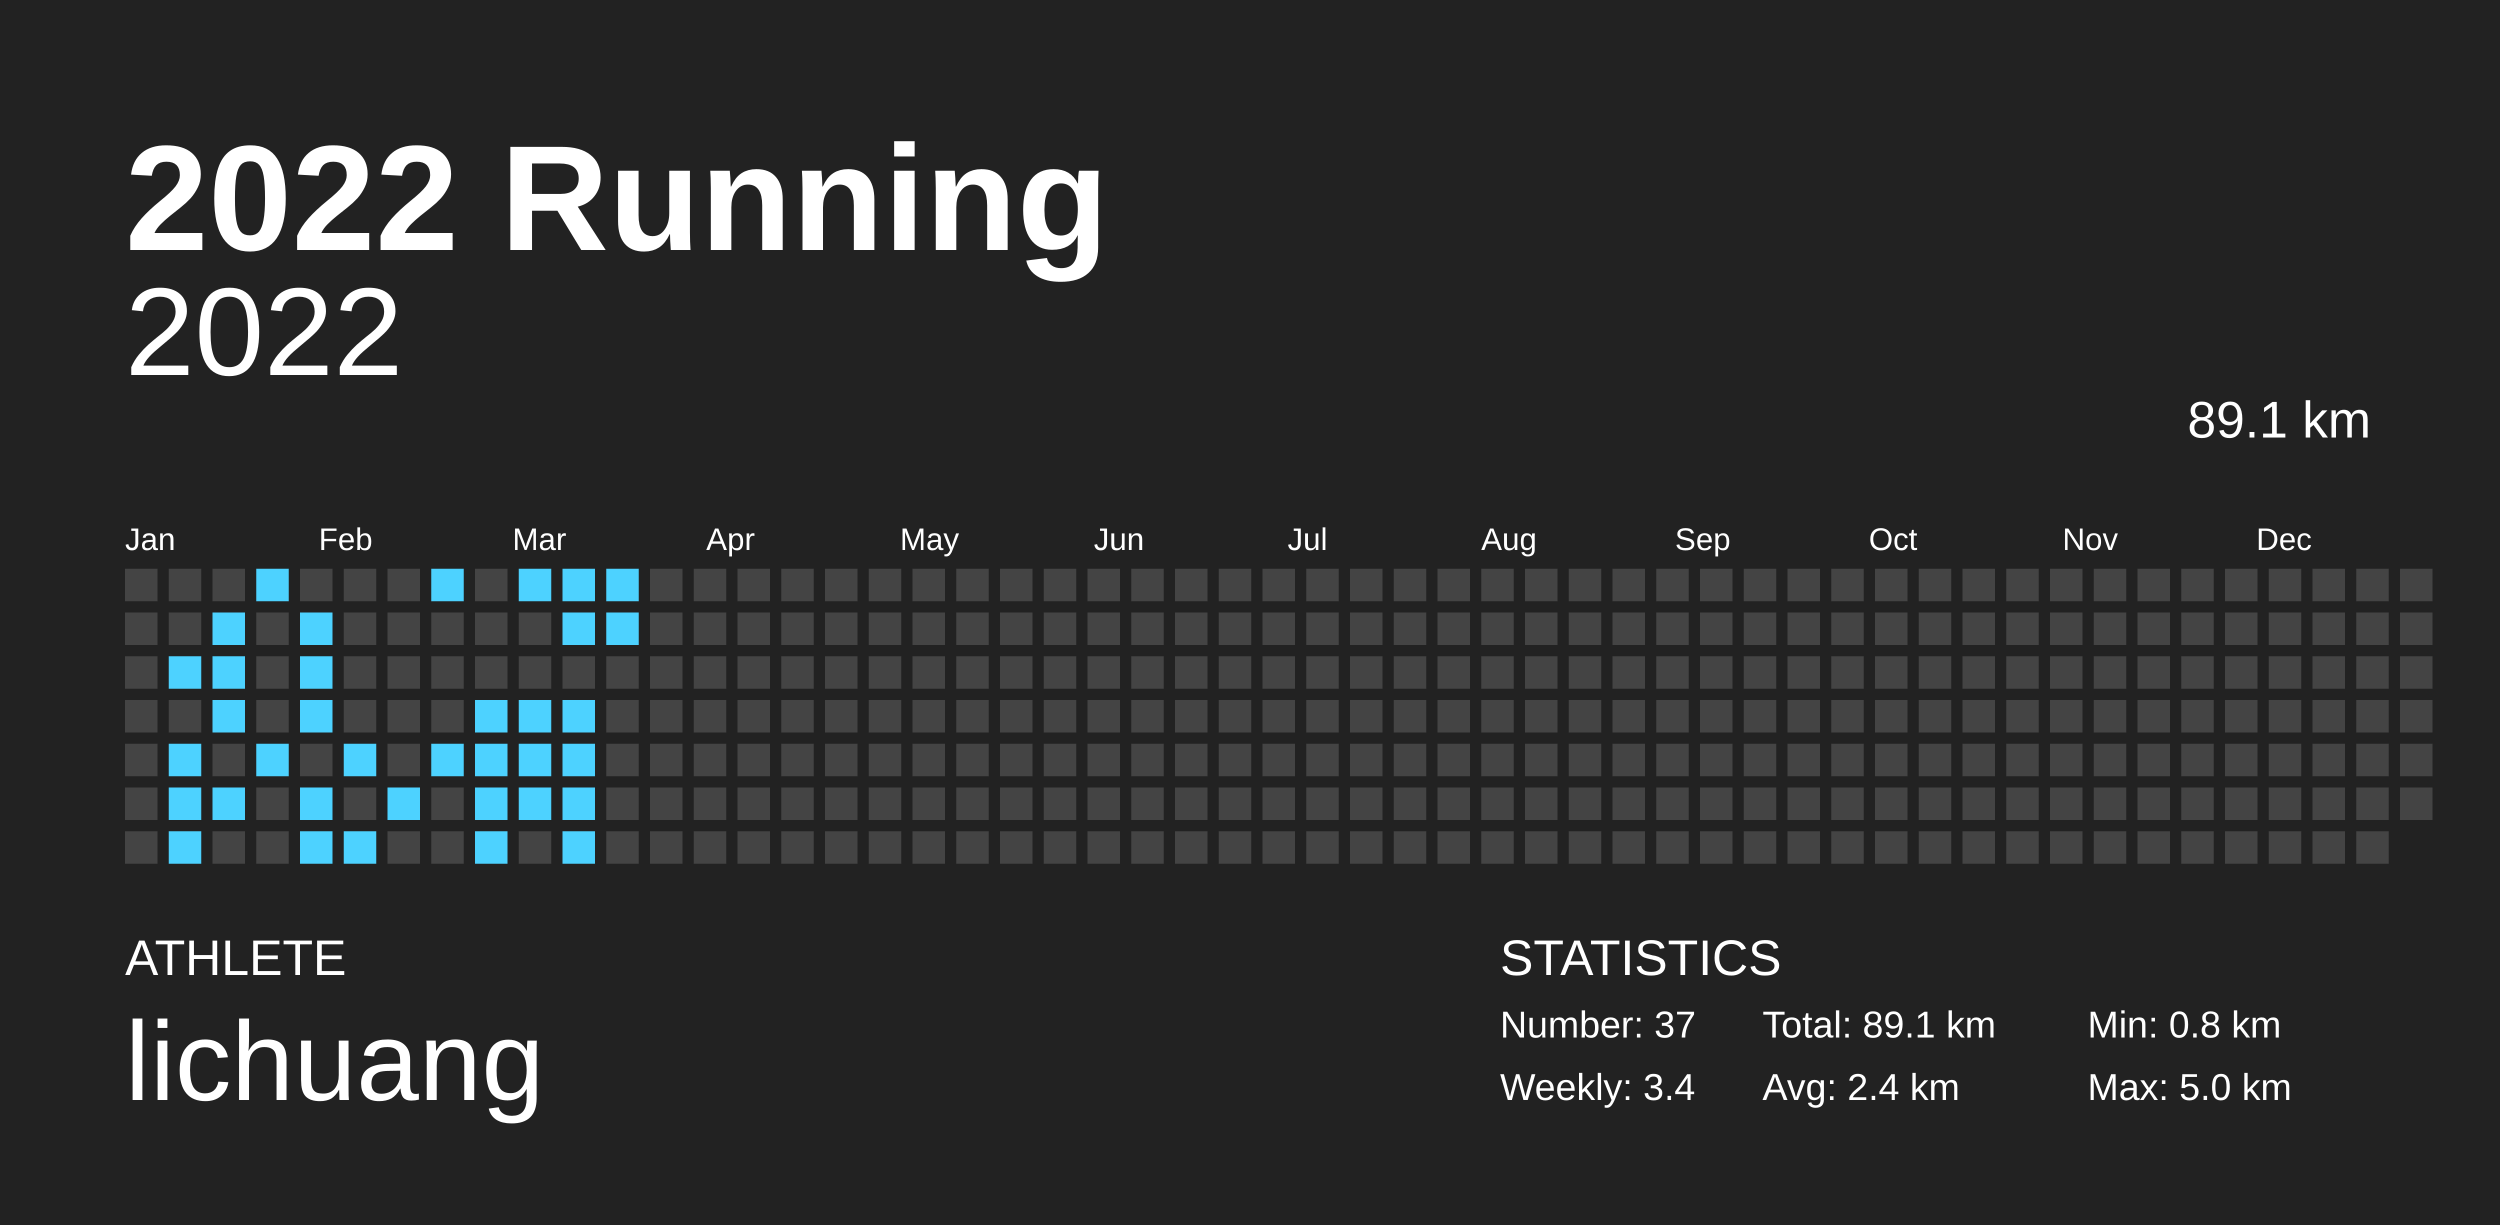
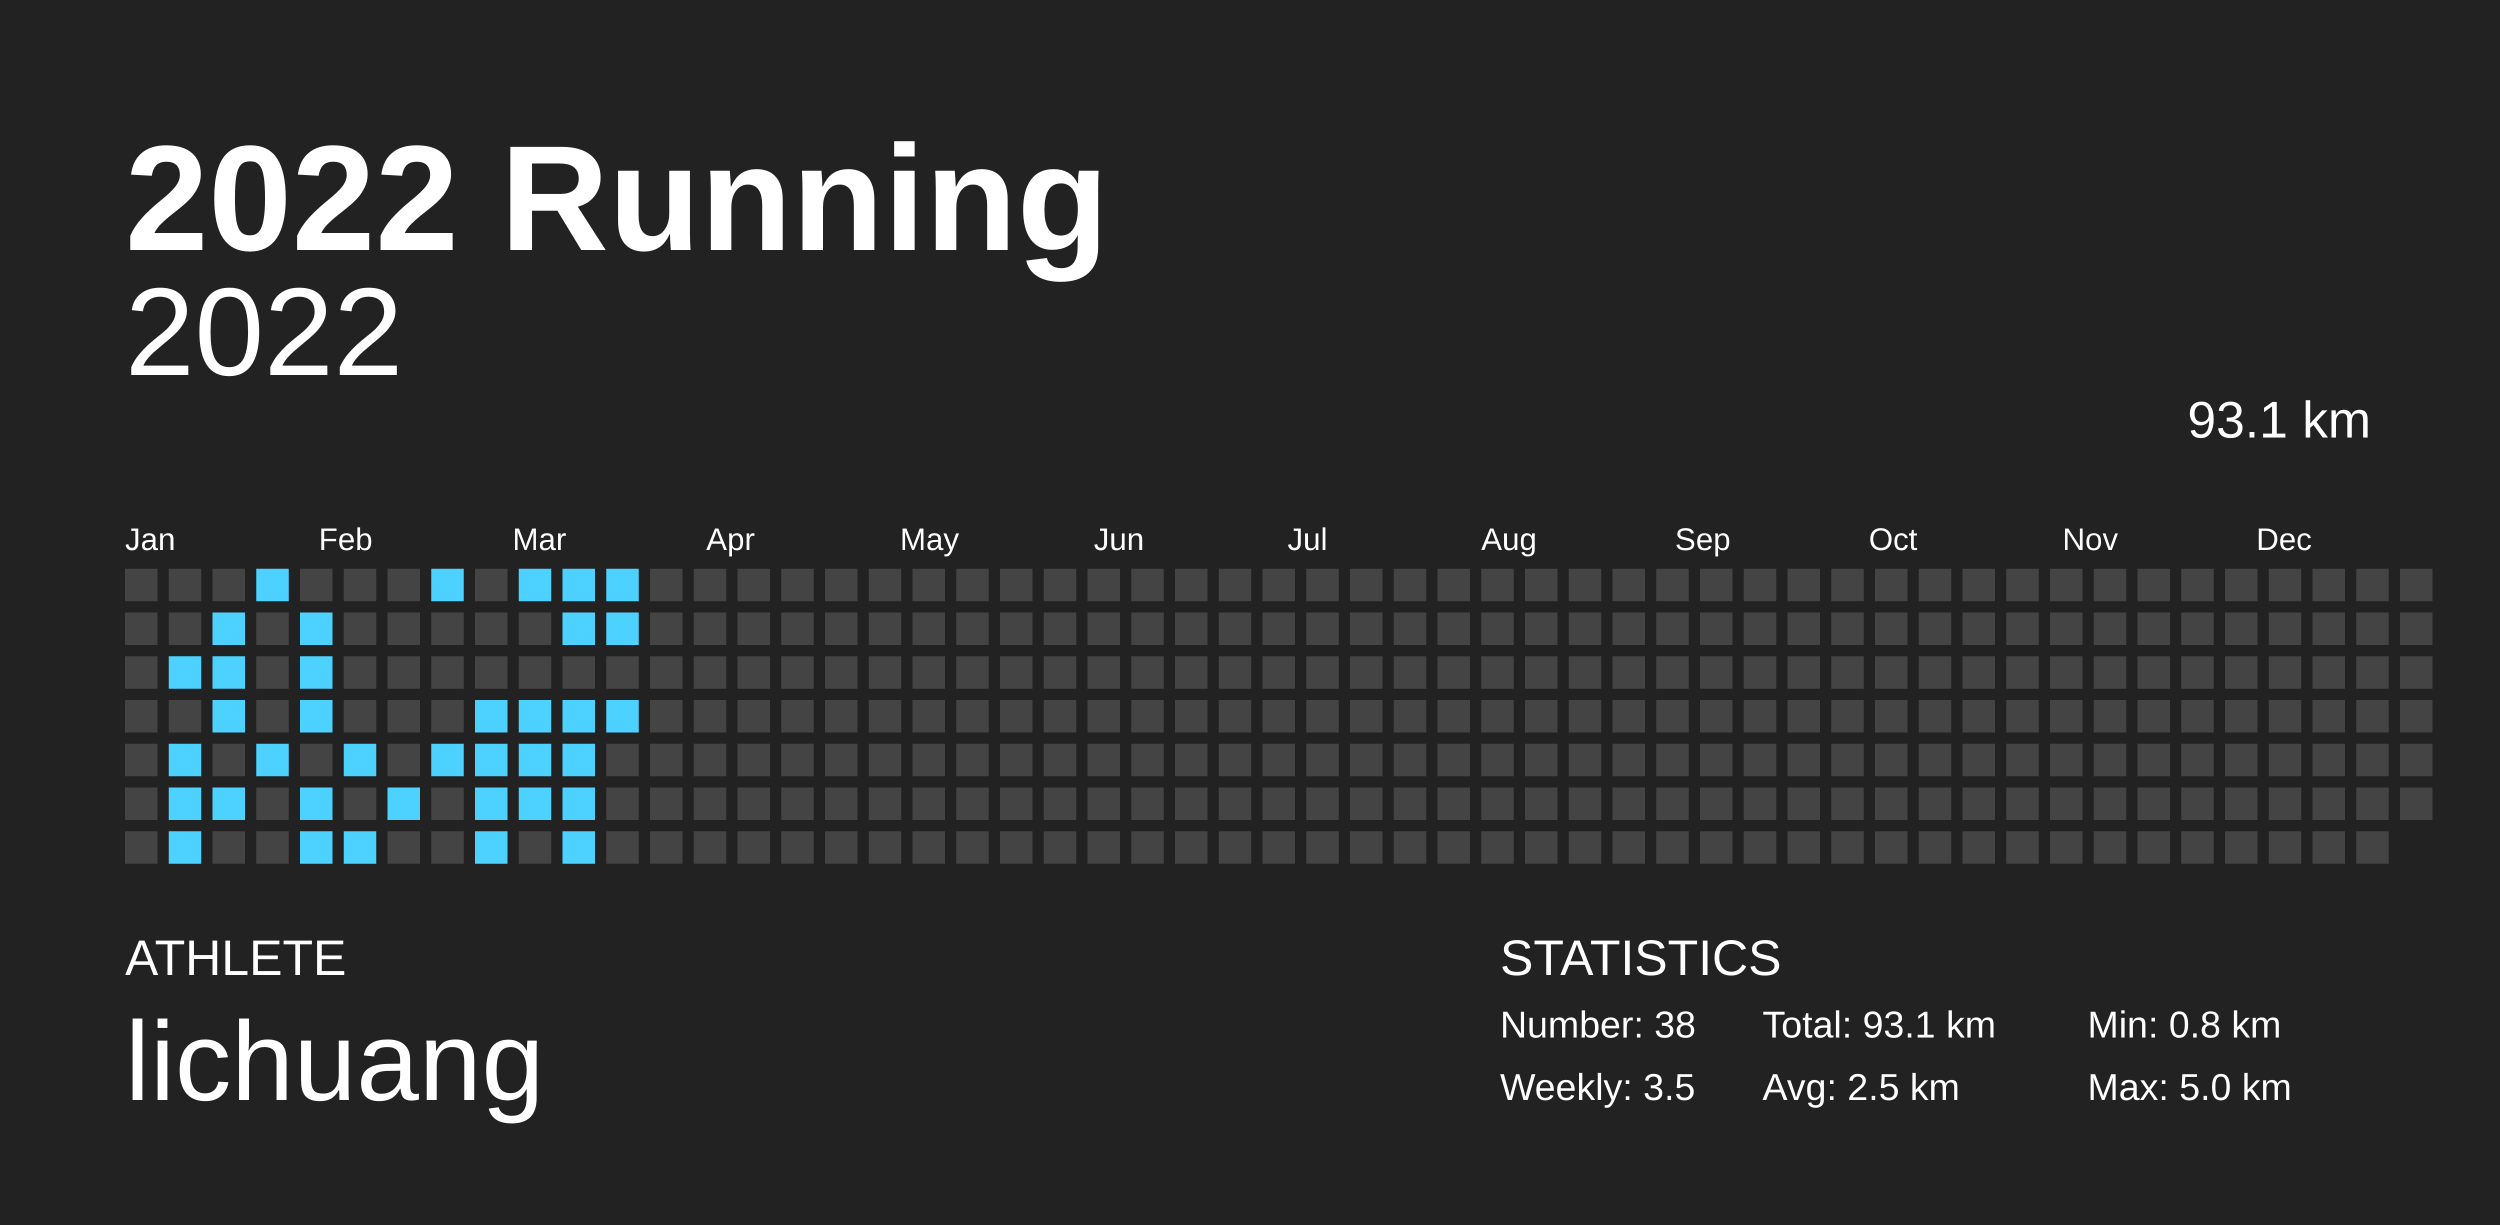
<svg xmlns="http://www.w3.org/2000/svg" baseProfile="full" height="98mm" version="1.1" viewBox="0,0,200,98" width="200mm">
  <defs />
  <rect fill="#222222" height="98" width="200" x="0" y="0" />
  <text fill="#FFFFFF" style="font-size:12px; font-family:Arial; font-weight:bold;" x="10" y="20">2022 Running</text>
  <text fill="#FFFFFF" style="font-size:4px; font-family:Arial" x="10" y="78">ATHLETE</text>
  <text fill="#FFFFFF" style="font-size:9px; font-family:Arial" x="10" y="88">lichuang</text>
  <text fill="#FFFFFF" style="font-size:4px; font-family:Arial" x="120" y="78">STATISTICS</text>
-   <text fill="#FFFFFF" style="font-size:3px; font-family:Arial" x="120" y="83">Number: 37</text>
-   <text fill="#FFFFFF" style="font-size:3px; font-family:Arial" x="120" y="88">Weekly: 3.4</text>
-   <text fill="#FFFFFF" style="font-size:3px; font-family:Arial" x="141" y="83">Total: 89.1 km</text>
-   <text fill="#FFFFFF" style="font-size:3px; font-family:Arial" x="141" y="88">Avg: 2.4 km</text>
+   <text fill="#FFFFFF" style="font-size:3px; font-family:Arial" x="120" y="83">Number: 38</text>
+   <text fill="#FFFFFF" style="font-size:3px; font-family:Arial" x="120" y="88">Weekly: 3.5</text>
+   <text fill="#FFFFFF" style="font-size:3px; font-family:Arial" x="141" y="83">Total: 93.1 km</text>
+   <text fill="#FFFFFF" style="font-size:3px; font-family:Arial" x="141" y="88">Avg: 2.5 km</text>
  <text fill="#FFFFFF" style="font-size:3px; font-family:Arial" x="167" y="83">Min: 0.8 km</text>
  <text fill="#FFFFFF" style="font-size:3px; font-family:Arial" x="167" y="88">Max: 5.0 km</text>
  <text alignment-baseline="hanging" fill="#FFFFFF" style="font-size:10.0px; font-family:Arial;" x="10" y="30">2022</text>
-   <text alignment-baseline="hanging" fill="#FFFFFF" style="font-size:4.125px; font-family:Arial;" x="175" y="35">89.1 km</text>
+   <text alignment-baseline="hanging" fill="#FFFFFF" style="font-size:4.125px; font-family:Arial;" x="175" y="35">93.1 km</text>
  <text fill="#FFFFFF" style="font-size:2.5px; font-family:Arial" x="10.0" y="44">Jan</text>
  <text fill="#FFFFFF" style="font-size:2.5px; font-family:Arial" x="25.5" y="44">Feb</text>
  <text fill="#FFFFFF" style="font-size:2.5px; font-family:Arial" x="41.0" y="44">Mar</text>
  <text fill="#FFFFFF" style="font-size:2.5px; font-family:Arial" x="56.5" y="44">Apr</text>
  <text fill="#FFFFFF" style="font-size:2.5px; font-family:Arial" x="72.0" y="44">May</text>
  <text fill="#FFFFFF" style="font-size:2.5px; font-family:Arial" x="87.5" y="44">Jun</text>
  <text fill="#FFFFFF" style="font-size:2.5px; font-family:Arial" x="103.0" y="44">Jul</text>
  <text fill="#FFFFFF" style="font-size:2.5px; font-family:Arial" x="118.5" y="44">Aug</text>
  <text fill="#FFFFFF" style="font-size:2.5px; font-family:Arial" x="134.0" y="44">Sep</text>
  <text fill="#FFFFFF" style="font-size:2.5px; font-family:Arial" x="149.5" y="44">Oct</text>
  <text fill="#FFFFFF" style="font-size:2.5px; font-family:Arial" x="165.0" y="44">Nov</text>
  <text fill="#FFFFFF" style="font-size:2.5px; font-family:Arial" x="180.5" y="44">Dec</text>
  <rect fill="#444444" height="2.6" width="2.6" x="10.0" y="45.5" />
  <rect fill="#444444" height="2.6" width="2.6" x="10.0" y="49.0" />
  <rect fill="#444444" height="2.6" width="2.6" x="10.0" y="52.5" />
  <rect fill="#444444" height="2.6" width="2.6" x="10.0" y="56.0" />
  <rect fill="#444444" height="2.6" width="2.6" x="10.0" y="59.5" />
  <rect fill="#444444" height="2.6" width="2.6" x="10.0" y="63.0" />
  <rect fill="#444444" height="2.6" width="2.6" x="10.0" y="66.5" />
  <rect fill="#444444" height="2.6" width="2.6" x="13.5" y="45.5" />
  <rect fill="#444444" height="2.6" width="2.6" x="13.5" y="49.0" />
  <rect fill="#4dd2ff" height="2.6" width="2.6" x="13.5" y="52.5" />
  <rect fill="#444444" height="2.6" width="2.6" x="13.5" y="56.0" />
  <rect fill="#4dd2ff" height="2.6" width="2.6" x="13.5" y="59.5" />
  <rect fill="#4dd2ff" height="2.6" width="2.6" x="13.5" y="63.0" />
  <rect fill="#4dd2ff" height="2.6" width="2.6" x="13.5" y="66.5" />
  <rect fill="#444444" height="2.6" width="2.6" x="17.0" y="45.5" />
  <rect fill="#4dd2ff" height="2.6" width="2.6" x="17.0" y="49.0" />
  <rect fill="#4dd2ff" height="2.6" width="2.6" x="17.0" y="52.5" />
  <rect fill="#4dd2ff" height="2.6" width="2.6" x="17.0" y="56.0" />
  <rect fill="#444444" height="2.6" width="2.6" x="17.0" y="59.5" />
  <rect fill="#4dd2ff" height="2.6" width="2.6" x="17.0" y="63.0" />
  <rect fill="#444444" height="2.6" width="2.6" x="17.0" y="66.5" />
  <rect fill="#4dd2ff" height="2.6" width="2.6" x="20.5" y="45.5" />
  <rect fill="#444444" height="2.6" width="2.6" x="20.5" y="49.0" />
  <rect fill="#444444" height="2.6" width="2.6" x="20.5" y="52.5" />
  <rect fill="#444444" height="2.6" width="2.6" x="20.5" y="56.0" />
  <rect fill="#4dd2ff" height="2.6" width="2.6" x="20.5" y="59.5" />
  <rect fill="#444444" height="2.6" width="2.6" x="20.5" y="63.0" />
  <rect fill="#444444" height="2.6" width="2.6" x="20.5" y="66.5" />
  <rect fill="#444444" height="2.6" width="2.6" x="24.0" y="45.5" />
  <rect fill="#4dd2ff" height="2.6" width="2.6" x="24.0" y="49.0" />
  <rect fill="#4dd2ff" height="2.6" width="2.6" x="24.0" y="52.5" />
  <rect fill="#4dd2ff" height="2.6" width="2.6" x="24.0" y="56.0" />
  <rect fill="#444444" height="2.6" width="2.6" x="24.0" y="59.5" />
  <rect fill="#4dd2ff" height="2.6" width="2.6" x="24.0" y="63.0" />
  <rect fill="#4dd2ff" height="2.6" width="2.6" x="24.0" y="66.5" />
  <rect fill="#444444" height="2.6" width="2.6" x="27.5" y="45.5" />
  <rect fill="#444444" height="2.6" width="2.6" x="27.5" y="49.0" />
  <rect fill="#444444" height="2.6" width="2.6" x="27.5" y="52.5" />
  <rect fill="#444444" height="2.6" width="2.6" x="27.5" y="56.0" />
  <rect fill="#4dd2ff" height="2.6" width="2.6" x="27.5" y="59.5" />
  <rect fill="#444444" height="2.6" width="2.6" x="27.5" y="63.0" />
  <rect fill="#4dd2ff" height="2.6" width="2.6" x="27.5" y="66.5" />
  <rect fill="#444444" height="2.6" width="2.6" x="31.0" y="45.5" />
  <rect fill="#444444" height="2.6" width="2.6" x="31.0" y="49.0" />
  <rect fill="#444444" height="2.6" width="2.6" x="31.0" y="52.5" />
  <rect fill="#444444" height="2.6" width="2.6" x="31.0" y="56.0" />
  <rect fill="#444444" height="2.6" width="2.6" x="31.0" y="59.5" />
  <rect fill="#4dd2ff" height="2.6" width="2.6" x="31.0" y="63.0" />
  <rect fill="#444444" height="2.6" width="2.6" x="31.0" y="66.5" />
  <rect fill="#4dd2ff" height="2.6" width="2.6" x="34.5" y="45.5" />
  <rect fill="#444444" height="2.6" width="2.6" x="34.5" y="49.0" />
  <rect fill="#444444" height="2.6" width="2.6" x="34.5" y="52.5" />
  <rect fill="#444444" height="2.6" width="2.6" x="34.5" y="56.0" />
  <rect fill="#4dd2ff" height="2.6" width="2.6" x="34.5" y="59.5" />
  <rect fill="#444444" height="2.6" width="2.6" x="34.5" y="63.0" />
  <rect fill="#444444" height="2.6" width="2.6" x="34.5" y="66.5" />
  <rect fill="#444444" height="2.6" width="2.6" x="38.0" y="45.5" />
  <rect fill="#444444" height="2.6" width="2.6" x="38.0" y="49.0" />
  <rect fill="#444444" height="2.6" width="2.6" x="38.0" y="52.5" />
  <rect fill="#4dd2ff" height="2.6" width="2.6" x="38.0" y="56.0" />
  <rect fill="#4dd2ff" height="2.6" width="2.6" x="38.0" y="59.5" />
  <rect fill="#4dd2ff" height="2.6" width="2.6" x="38.0" y="63.0" />
  <rect fill="#4dd2ff" height="2.6" width="2.6" x="38.0" y="66.5" />
  <rect fill="#4dd2ff" height="2.6" width="2.6" x="41.5" y="45.5" />
  <rect fill="#444444" height="2.6" width="2.6" x="41.5" y="49.0" />
  <rect fill="#444444" height="2.6" width="2.6" x="41.5" y="52.5" />
  <rect fill="#4dd2ff" height="2.6" width="2.6" x="41.5" y="56.0" />
  <rect fill="#4dd2ff" height="2.6" width="2.6" x="41.5" y="59.5" />
  <rect fill="#4dd2ff" height="2.6" width="2.6" x="41.5" y="63.0" />
  <rect fill="#444444" height="2.6" width="2.6" x="41.5" y="66.5" />
  <rect fill="#4dd2ff" height="2.6" width="2.6" x="45.0" y="45.5" />
  <rect fill="#4dd2ff" height="2.6" width="2.6" x="45.0" y="49.0" />
  <rect fill="#444444" height="2.6" width="2.6" x="45.0" y="52.5" />
  <rect fill="#4dd2ff" height="2.6" width="2.6" x="45.0" y="56.0" />
  <rect fill="#4dd2ff" height="2.6" width="2.6" x="45.0" y="59.5" />
  <rect fill="#4dd2ff" height="2.6" width="2.6" x="45.0" y="63.0" />
  <rect fill="#4dd2ff" height="2.6" width="2.6" x="45.0" y="66.5" />
  <rect fill="#4dd2ff" height="2.6" width="2.6" x="48.5" y="45.5" />
  <rect fill="#4dd2ff" height="2.6" width="2.6" x="48.5" y="49.0" />
  <rect fill="#444444" height="2.6" width="2.6" x="48.5" y="52.5" />
-   <rect fill="#444444" height="2.6" width="2.6" x="48.5" y="56.0" />
+   <rect fill="#4dd2ff" height="2.6" width="2.6" x="48.5" y="56.0" />
  <rect fill="#444444" height="2.6" width="2.6" x="48.5" y="59.5" />
  <rect fill="#444444" height="2.6" width="2.6" x="48.5" y="63.0" />
  <rect fill="#444444" height="2.6" width="2.6" x="48.5" y="66.5" />
  <rect fill="#444444" height="2.6" width="2.6" x="52.0" y="45.5" />
  <rect fill="#444444" height="2.6" width="2.6" x="52.0" y="49.0" />
  <rect fill="#444444" height="2.6" width="2.6" x="52.0" y="52.5" />
  <rect fill="#444444" height="2.6" width="2.6" x="52.0" y="56.0" />
  <rect fill="#444444" height="2.6" width="2.6" x="52.0" y="59.5" />
  <rect fill="#444444" height="2.6" width="2.6" x="52.0" y="63.0" />
  <rect fill="#444444" height="2.6" width="2.6" x="52.0" y="66.5" />
  <rect fill="#444444" height="2.6" width="2.6" x="55.5" y="45.5" />
  <rect fill="#444444" height="2.6" width="2.6" x="55.5" y="49.0" />
  <rect fill="#444444" height="2.6" width="2.6" x="55.5" y="52.5" />
  <rect fill="#444444" height="2.6" width="2.6" x="55.5" y="56.0" />
  <rect fill="#444444" height="2.6" width="2.6" x="55.5" y="59.5" />
  <rect fill="#444444" height="2.6" width="2.6" x="55.5" y="63.0" />
  <rect fill="#444444" height="2.6" width="2.6" x="55.5" y="66.5" />
  <rect fill="#444444" height="2.6" width="2.6" x="59.0" y="45.5" />
  <rect fill="#444444" height="2.6" width="2.6" x="59.0" y="49.0" />
  <rect fill="#444444" height="2.6" width="2.6" x="59.0" y="52.5" />
  <rect fill="#444444" height="2.6" width="2.6" x="59.0" y="56.0" />
  <rect fill="#444444" height="2.6" width="2.6" x="59.0" y="59.5" />
  <rect fill="#444444" height="2.6" width="2.6" x="59.0" y="63.0" />
  <rect fill="#444444" height="2.6" width="2.6" x="59.0" y="66.5" />
  <rect fill="#444444" height="2.6" width="2.6" x="62.5" y="45.5" />
  <rect fill="#444444" height="2.6" width="2.6" x="62.5" y="49.0" />
  <rect fill="#444444" height="2.6" width="2.6" x="62.5" y="52.5" />
  <rect fill="#444444" height="2.6" width="2.6" x="62.5" y="56.0" />
  <rect fill="#444444" height="2.6" width="2.6" x="62.5" y="59.5" />
  <rect fill="#444444" height="2.6" width="2.6" x="62.5" y="63.0" />
  <rect fill="#444444" height="2.6" width="2.6" x="62.5" y="66.5" />
  <rect fill="#444444" height="2.6" width="2.6" x="66.0" y="45.5" />
  <rect fill="#444444" height="2.6" width="2.6" x="66.0" y="49.0" />
  <rect fill="#444444" height="2.6" width="2.6" x="66.0" y="52.5" />
  <rect fill="#444444" height="2.6" width="2.6" x="66.0" y="56.0" />
  <rect fill="#444444" height="2.6" width="2.6" x="66.0" y="59.5" />
  <rect fill="#444444" height="2.6" width="2.6" x="66.0" y="63.0" />
  <rect fill="#444444" height="2.6" width="2.6" x="66.0" y="66.5" />
  <rect fill="#444444" height="2.6" width="2.6" x="69.5" y="45.5" />
  <rect fill="#444444" height="2.6" width="2.6" x="69.5" y="49.0" />
  <rect fill="#444444" height="2.6" width="2.6" x="69.5" y="52.5" />
  <rect fill="#444444" height="2.6" width="2.6" x="69.5" y="56.0" />
  <rect fill="#444444" height="2.6" width="2.6" x="69.5" y="59.5" />
  <rect fill="#444444" height="2.6" width="2.6" x="69.5" y="63.0" />
  <rect fill="#444444" height="2.6" width="2.6" x="69.5" y="66.5" />
  <rect fill="#444444" height="2.6" width="2.6" x="73.0" y="45.5" />
  <rect fill="#444444" height="2.6" width="2.6" x="73.0" y="49.0" />
  <rect fill="#444444" height="2.6" width="2.6" x="73.0" y="52.5" />
  <rect fill="#444444" height="2.6" width="2.6" x="73.0" y="56.0" />
  <rect fill="#444444" height="2.6" width="2.6" x="73.0" y="59.5" />
  <rect fill="#444444" height="2.6" width="2.6" x="73.0" y="63.0" />
  <rect fill="#444444" height="2.6" width="2.6" x="73.0" y="66.5" />
  <rect fill="#444444" height="2.6" width="2.6" x="76.5" y="45.5" />
  <rect fill="#444444" height="2.6" width="2.6" x="76.5" y="49.0" />
  <rect fill="#444444" height="2.6" width="2.6" x="76.5" y="52.5" />
  <rect fill="#444444" height="2.6" width="2.6" x="76.5" y="56.0" />
  <rect fill="#444444" height="2.6" width="2.6" x="76.5" y="59.5" />
  <rect fill="#444444" height="2.6" width="2.6" x="76.5" y="63.0" />
  <rect fill="#444444" height="2.6" width="2.6" x="76.5" y="66.5" />
  <rect fill="#444444" height="2.6" width="2.6" x="80.0" y="45.5" />
  <rect fill="#444444" height="2.6" width="2.6" x="80.0" y="49.0" />
  <rect fill="#444444" height="2.6" width="2.6" x="80.0" y="52.5" />
  <rect fill="#444444" height="2.6" width="2.6" x="80.0" y="56.0" />
  <rect fill="#444444" height="2.6" width="2.6" x="80.0" y="59.5" />
  <rect fill="#444444" height="2.6" width="2.6" x="80.0" y="63.0" />
  <rect fill="#444444" height="2.6" width="2.6" x="80.0" y="66.5" />
  <rect fill="#444444" height="2.6" width="2.6" x="83.5" y="45.5" />
  <rect fill="#444444" height="2.6" width="2.6" x="83.5" y="49.0" />
  <rect fill="#444444" height="2.6" width="2.6" x="83.5" y="52.5" />
  <rect fill="#444444" height="2.6" width="2.6" x="83.5" y="56.0" />
  <rect fill="#444444" height="2.6" width="2.6" x="83.5" y="59.5" />
  <rect fill="#444444" height="2.6" width="2.6" x="83.5" y="63.0" />
  <rect fill="#444444" height="2.6" width="2.6" x="83.5" y="66.5" />
  <rect fill="#444444" height="2.6" width="2.6" x="87.0" y="45.5" />
  <rect fill="#444444" height="2.6" width="2.6" x="87.0" y="49.0" />
  <rect fill="#444444" height="2.6" width="2.6" x="87.0" y="52.5" />
  <rect fill="#444444" height="2.6" width="2.6" x="87.0" y="56.0" />
  <rect fill="#444444" height="2.6" width="2.6" x="87.0" y="59.5" />
  <rect fill="#444444" height="2.6" width="2.6" x="87.0" y="63.0" />
  <rect fill="#444444" height="2.6" width="2.6" x="87.0" y="66.5" />
  <rect fill="#444444" height="2.6" width="2.6" x="90.5" y="45.5" />
  <rect fill="#444444" height="2.6" width="2.6" x="90.5" y="49.0" />
  <rect fill="#444444" height="2.6" width="2.6" x="90.5" y="52.5" />
  <rect fill="#444444" height="2.6" width="2.6" x="90.5" y="56.0" />
  <rect fill="#444444" height="2.6" width="2.6" x="90.5" y="59.5" />
  <rect fill="#444444" height="2.6" width="2.6" x="90.5" y="63.0" />
  <rect fill="#444444" height="2.6" width="2.6" x="90.5" y="66.5" />
  <rect fill="#444444" height="2.6" width="2.6" x="94.0" y="45.5" />
  <rect fill="#444444" height="2.6" width="2.6" x="94.0" y="49.0" />
  <rect fill="#444444" height="2.6" width="2.6" x="94.0" y="52.5" />
  <rect fill="#444444" height="2.6" width="2.6" x="94.0" y="56.0" />
  <rect fill="#444444" height="2.6" width="2.6" x="94.0" y="59.5" />
  <rect fill="#444444" height="2.6" width="2.6" x="94.0" y="63.0" />
  <rect fill="#444444" height="2.6" width="2.6" x="94.0" y="66.5" />
  <rect fill="#444444" height="2.6" width="2.6" x="97.5" y="45.5" />
  <rect fill="#444444" height="2.6" width="2.6" x="97.5" y="49.0" />
  <rect fill="#444444" height="2.6" width="2.6" x="97.5" y="52.5" />
  <rect fill="#444444" height="2.6" width="2.6" x="97.5" y="56.0" />
  <rect fill="#444444" height="2.6" width="2.6" x="97.5" y="59.5" />
  <rect fill="#444444" height="2.6" width="2.6" x="97.5" y="63.0" />
  <rect fill="#444444" height="2.6" width="2.6" x="97.5" y="66.5" />
  <rect fill="#444444" height="2.6" width="2.6" x="101.0" y="45.5" />
  <rect fill="#444444" height="2.6" width="2.6" x="101.0" y="49.0" />
  <rect fill="#444444" height="2.6" width="2.6" x="101.0" y="52.5" />
  <rect fill="#444444" height="2.6" width="2.6" x="101.0" y="56.0" />
  <rect fill="#444444" height="2.6" width="2.6" x="101.0" y="59.5" />
  <rect fill="#444444" height="2.6" width="2.6" x="101.0" y="63.0" />
  <rect fill="#444444" height="2.6" width="2.6" x="101.0" y="66.5" />
  <rect fill="#444444" height="2.6" width="2.6" x="104.5" y="45.5" />
  <rect fill="#444444" height="2.6" width="2.6" x="104.5" y="49.0" />
  <rect fill="#444444" height="2.6" width="2.6" x="104.5" y="52.5" />
  <rect fill="#444444" height="2.6" width="2.6" x="104.5" y="56.0" />
  <rect fill="#444444" height="2.6" width="2.6" x="104.5" y="59.5" />
  <rect fill="#444444" height="2.6" width="2.6" x="104.5" y="63.0" />
  <rect fill="#444444" height="2.6" width="2.6" x="104.5" y="66.5" />
  <rect fill="#444444" height="2.6" width="2.6" x="108.0" y="45.5" />
  <rect fill="#444444" height="2.6" width="2.6" x="108.0" y="49.0" />
  <rect fill="#444444" height="2.6" width="2.6" x="108.0" y="52.5" />
  <rect fill="#444444" height="2.6" width="2.6" x="108.0" y="56.0" />
  <rect fill="#444444" height="2.6" width="2.6" x="108.0" y="59.5" />
  <rect fill="#444444" height="2.6" width="2.6" x="108.0" y="63.0" />
  <rect fill="#444444" height="2.6" width="2.6" x="108.0" y="66.5" />
  <rect fill="#444444" height="2.6" width="2.6" x="111.5" y="45.5" />
  <rect fill="#444444" height="2.6" width="2.6" x="111.5" y="49.0" />
  <rect fill="#444444" height="2.6" width="2.6" x="111.5" y="52.5" />
  <rect fill="#444444" height="2.6" width="2.6" x="111.5" y="56.0" />
  <rect fill="#444444" height="2.6" width="2.6" x="111.5" y="59.5" />
  <rect fill="#444444" height="2.6" width="2.6" x="111.5" y="63.0" />
  <rect fill="#444444" height="2.6" width="2.6" x="111.5" y="66.5" />
  <rect fill="#444444" height="2.6" width="2.6" x="115.0" y="45.5" />
  <rect fill="#444444" height="2.6" width="2.6" x="115.0" y="49.0" />
  <rect fill="#444444" height="2.6" width="2.6" x="115.0" y="52.5" />
  <rect fill="#444444" height="2.6" width="2.6" x="115.0" y="56.0" />
  <rect fill="#444444" height="2.6" width="2.6" x="115.0" y="59.5" />
  <rect fill="#444444" height="2.6" width="2.6" x="115.0" y="63.0" />
  <rect fill="#444444" height="2.6" width="2.6" x="115.0" y="66.5" />
  <rect fill="#444444" height="2.6" width="2.6" x="118.5" y="45.5" />
  <rect fill="#444444" height="2.6" width="2.6" x="118.5" y="49.0" />
  <rect fill="#444444" height="2.6" width="2.6" x="118.5" y="52.5" />
  <rect fill="#444444" height="2.6" width="2.6" x="118.5" y="56.0" />
  <rect fill="#444444" height="2.6" width="2.6" x="118.5" y="59.5" />
  <rect fill="#444444" height="2.6" width="2.6" x="118.5" y="63.0" />
  <rect fill="#444444" height="2.6" width="2.6" x="118.5" y="66.5" />
  <rect fill="#444444" height="2.6" width="2.6" x="122.0" y="45.5" />
  <rect fill="#444444" height="2.6" width="2.6" x="122.0" y="49.0" />
  <rect fill="#444444" height="2.6" width="2.6" x="122.0" y="52.5" />
  <rect fill="#444444" height="2.6" width="2.6" x="122.0" y="56.0" />
  <rect fill="#444444" height="2.6" width="2.6" x="122.0" y="59.5" />
  <rect fill="#444444" height="2.6" width="2.6" x="122.0" y="63.0" />
  <rect fill="#444444" height="2.6" width="2.6" x="122.0" y="66.5" />
  <rect fill="#444444" height="2.6" width="2.6" x="125.5" y="45.5" />
  <rect fill="#444444" height="2.6" width="2.6" x="125.5" y="49.0" />
  <rect fill="#444444" height="2.6" width="2.6" x="125.5" y="52.5" />
  <rect fill="#444444" height="2.6" width="2.6" x="125.5" y="56.0" />
  <rect fill="#444444" height="2.6" width="2.6" x="125.5" y="59.5" />
  <rect fill="#444444" height="2.6" width="2.6" x="125.5" y="63.0" />
  <rect fill="#444444" height="2.6" width="2.6" x="125.5" y="66.5" />
  <rect fill="#444444" height="2.6" width="2.6" x="129.0" y="45.5" />
  <rect fill="#444444" height="2.6" width="2.6" x="129.0" y="49.0" />
  <rect fill="#444444" height="2.6" width="2.6" x="129.0" y="52.5" />
  <rect fill="#444444" height="2.6" width="2.6" x="129.0" y="56.0" />
  <rect fill="#444444" height="2.6" width="2.6" x="129.0" y="59.5" />
  <rect fill="#444444" height="2.6" width="2.6" x="129.0" y="63.0" />
  <rect fill="#444444" height="2.6" width="2.6" x="129.0" y="66.5" />
  <rect fill="#444444" height="2.6" width="2.6" x="132.5" y="45.5" />
  <rect fill="#444444" height="2.6" width="2.6" x="132.5" y="49.0" />
  <rect fill="#444444" height="2.6" width="2.6" x="132.5" y="52.5" />
  <rect fill="#444444" height="2.6" width="2.6" x="132.5" y="56.0" />
  <rect fill="#444444" height="2.6" width="2.6" x="132.5" y="59.5" />
  <rect fill="#444444" height="2.6" width="2.6" x="132.5" y="63.0" />
  <rect fill="#444444" height="2.6" width="2.6" x="132.5" y="66.5" />
  <rect fill="#444444" height="2.6" width="2.6" x="136.0" y="45.5" />
  <rect fill="#444444" height="2.6" width="2.6" x="136.0" y="49.0" />
  <rect fill="#444444" height="2.6" width="2.6" x="136.0" y="52.5" />
  <rect fill="#444444" height="2.6" width="2.6" x="136.0" y="56.0" />
  <rect fill="#444444" height="2.6" width="2.6" x="136.0" y="59.5" />
  <rect fill="#444444" height="2.6" width="2.6" x="136.0" y="63.0" />
  <rect fill="#444444" height="2.6" width="2.6" x="136.0" y="66.5" />
  <rect fill="#444444" height="2.6" width="2.6" x="139.5" y="45.5" />
  <rect fill="#444444" height="2.6" width="2.6" x="139.5" y="49.0" />
  <rect fill="#444444" height="2.6" width="2.6" x="139.5" y="52.5" />
  <rect fill="#444444" height="2.6" width="2.6" x="139.5" y="56.0" />
  <rect fill="#444444" height="2.6" width="2.6" x="139.5" y="59.5" />
  <rect fill="#444444" height="2.6" width="2.6" x="139.5" y="63.0" />
  <rect fill="#444444" height="2.6" width="2.6" x="139.5" y="66.5" />
  <rect fill="#444444" height="2.6" width="2.6" x="143.0" y="45.5" />
  <rect fill="#444444" height="2.6" width="2.6" x="143.0" y="49.0" />
  <rect fill="#444444" height="2.6" width="2.6" x="143.0" y="52.5" />
  <rect fill="#444444" height="2.6" width="2.6" x="143.0" y="56.0" />
  <rect fill="#444444" height="2.6" width="2.6" x="143.0" y="59.5" />
  <rect fill="#444444" height="2.6" width="2.6" x="143.0" y="63.0" />
  <rect fill="#444444" height="2.6" width="2.6" x="143.0" y="66.5" />
  <rect fill="#444444" height="2.6" width="2.6" x="146.5" y="45.5" />
  <rect fill="#444444" height="2.6" width="2.6" x="146.5" y="49.0" />
  <rect fill="#444444" height="2.6" width="2.6" x="146.5" y="52.5" />
  <rect fill="#444444" height="2.6" width="2.6" x="146.5" y="56.0" />
  <rect fill="#444444" height="2.6" width="2.6" x="146.5" y="59.5" />
  <rect fill="#444444" height="2.6" width="2.6" x="146.5" y="63.0" />
  <rect fill="#444444" height="2.6" width="2.6" x="146.5" y="66.5" />
  <rect fill="#444444" height="2.6" width="2.6" x="150.0" y="45.5" />
  <rect fill="#444444" height="2.6" width="2.6" x="150.0" y="49.0" />
  <rect fill="#444444" height="2.6" width="2.6" x="150.0" y="52.5" />
  <rect fill="#444444" height="2.6" width="2.6" x="150.0" y="56.0" />
  <rect fill="#444444" height="2.6" width="2.6" x="150.0" y="59.5" />
  <rect fill="#444444" height="2.6" width="2.6" x="150.0" y="63.0" />
  <rect fill="#444444" height="2.6" width="2.6" x="150.0" y="66.5" />
  <rect fill="#444444" height="2.6" width="2.6" x="153.5" y="45.5" />
  <rect fill="#444444" height="2.6" width="2.6" x="153.5" y="49.0" />
  <rect fill="#444444" height="2.6" width="2.6" x="153.5" y="52.5" />
  <rect fill="#444444" height="2.6" width="2.6" x="153.5" y="56.0" />
  <rect fill="#444444" height="2.6" width="2.6" x="153.5" y="59.5" />
  <rect fill="#444444" height="2.6" width="2.6" x="153.5" y="63.0" />
  <rect fill="#444444" height="2.6" width="2.6" x="153.5" y="66.5" />
  <rect fill="#444444" height="2.6" width="2.6" x="157.0" y="45.5" />
  <rect fill="#444444" height="2.6" width="2.6" x="157.0" y="49.0" />
  <rect fill="#444444" height="2.6" width="2.6" x="157.0" y="52.5" />
  <rect fill="#444444" height="2.6" width="2.6" x="157.0" y="56.0" />
  <rect fill="#444444" height="2.6" width="2.6" x="157.0" y="59.5" />
  <rect fill="#444444" height="2.6" width="2.6" x="157.0" y="63.0" />
  <rect fill="#444444" height="2.6" width="2.6" x="157.0" y="66.5" />
  <rect fill="#444444" height="2.6" width="2.6" x="160.5" y="45.5" />
  <rect fill="#444444" height="2.6" width="2.6" x="160.5" y="49.0" />
  <rect fill="#444444" height="2.6" width="2.6" x="160.5" y="52.5" />
  <rect fill="#444444" height="2.6" width="2.6" x="160.5" y="56.0" />
  <rect fill="#444444" height="2.6" width="2.6" x="160.5" y="59.5" />
  <rect fill="#444444" height="2.6" width="2.6" x="160.5" y="63.0" />
  <rect fill="#444444" height="2.6" width="2.6" x="160.5" y="66.5" />
  <rect fill="#444444" height="2.6" width="2.6" x="164.0" y="45.5" />
  <rect fill="#444444" height="2.6" width="2.6" x="164.0" y="49.0" />
  <rect fill="#444444" height="2.6" width="2.6" x="164.0" y="52.5" />
  <rect fill="#444444" height="2.6" width="2.6" x="164.0" y="56.0" />
  <rect fill="#444444" height="2.6" width="2.6" x="164.0" y="59.5" />
  <rect fill="#444444" height="2.6" width="2.6" x="164.0" y="63.0" />
  <rect fill="#444444" height="2.6" width="2.6" x="164.0" y="66.5" />
  <rect fill="#444444" height="2.6" width="2.6" x="167.5" y="45.5" />
  <rect fill="#444444" height="2.6" width="2.6" x="167.5" y="49.0" />
  <rect fill="#444444" height="2.6" width="2.6" x="167.5" y="52.5" />
  <rect fill="#444444" height="2.6" width="2.6" x="167.5" y="56.0" />
  <rect fill="#444444" height="2.6" width="2.6" x="167.5" y="59.5" />
  <rect fill="#444444" height="2.6" width="2.6" x="167.5" y="63.0" />
  <rect fill="#444444" height="2.6" width="2.6" x="167.5" y="66.5" />
  <rect fill="#444444" height="2.6" width="2.6" x="171.0" y="45.5" />
  <rect fill="#444444" height="2.6" width="2.6" x="171.0" y="49.0" />
  <rect fill="#444444" height="2.6" width="2.6" x="171.0" y="52.5" />
  <rect fill="#444444" height="2.6" width="2.6" x="171.0" y="56.0" />
  <rect fill="#444444" height="2.6" width="2.6" x="171.0" y="59.5" />
  <rect fill="#444444" height="2.6" width="2.6" x="171.0" y="63.0" />
  <rect fill="#444444" height="2.6" width="2.6" x="171.0" y="66.5" />
  <rect fill="#444444" height="2.6" width="2.6" x="174.5" y="45.5" />
  <rect fill="#444444" height="2.6" width="2.6" x="174.5" y="49.0" />
  <rect fill="#444444" height="2.6" width="2.6" x="174.5" y="52.5" />
  <rect fill="#444444" height="2.6" width="2.6" x="174.5" y="56.0" />
  <rect fill="#444444" height="2.6" width="2.6" x="174.5" y="59.5" />
  <rect fill="#444444" height="2.6" width="2.6" x="174.5" y="63.0" />
  <rect fill="#444444" height="2.6" width="2.6" x="174.5" y="66.5" />
  <rect fill="#444444" height="2.6" width="2.6" x="178.0" y="45.5" />
  <rect fill="#444444" height="2.6" width="2.6" x="178.0" y="49.0" />
  <rect fill="#444444" height="2.6" width="2.6" x="178.0" y="52.5" />
  <rect fill="#444444" height="2.6" width="2.6" x="178.0" y="56.0" />
  <rect fill="#444444" height="2.6" width="2.6" x="178.0" y="59.5" />
  <rect fill="#444444" height="2.6" width="2.6" x="178.0" y="63.0" />
  <rect fill="#444444" height="2.6" width="2.6" x="178.0" y="66.5" />
  <rect fill="#444444" height="2.6" width="2.6" x="181.5" y="45.5" />
  <rect fill="#444444" height="2.6" width="2.6" x="181.5" y="49.0" />
  <rect fill="#444444" height="2.6" width="2.6" x="181.5" y="52.5" />
  <rect fill="#444444" height="2.6" width="2.6" x="181.5" y="56.0" />
  <rect fill="#444444" height="2.6" width="2.6" x="181.5" y="59.5" />
  <rect fill="#444444" height="2.6" width="2.6" x="181.5" y="63.0" />
  <rect fill="#444444" height="2.6" width="2.6" x="181.5" y="66.5" />
  <rect fill="#444444" height="2.6" width="2.6" x="185.0" y="45.5" />
  <rect fill="#444444" height="2.6" width="2.6" x="185.0" y="49.0" />
  <rect fill="#444444" height="2.6" width="2.6" x="185.0" y="52.5" />
  <rect fill="#444444" height="2.6" width="2.6" x="185.0" y="56.0" />
  <rect fill="#444444" height="2.6" width="2.6" x="185.0" y="59.5" />
  <rect fill="#444444" height="2.6" width="2.6" x="185.0" y="63.0" />
  <rect fill="#444444" height="2.6" width="2.6" x="185.0" y="66.5" />
  <rect fill="#444444" height="2.6" width="2.6" x="188.5" y="45.5" />
  <rect fill="#444444" height="2.6" width="2.6" x="188.5" y="49.0" />
  <rect fill="#444444" height="2.6" width="2.6" x="188.5" y="52.5" />
  <rect fill="#444444" height="2.6" width="2.6" x="188.5" y="56.0" />
  <rect fill="#444444" height="2.6" width="2.6" x="188.5" y="59.5" />
  <rect fill="#444444" height="2.6" width="2.6" x="188.5" y="63.0" />
  <rect fill="#444444" height="2.6" width="2.6" x="188.5" y="66.5" />
  <rect fill="#444444" height="2.6" width="2.6" x="192.0" y="45.5" />
  <rect fill="#444444" height="2.6" width="2.6" x="192.0" y="49.0" />
  <rect fill="#444444" height="2.6" width="2.6" x="192.0" y="52.5" />
  <rect fill="#444444" height="2.6" width="2.6" x="192.0" y="56.0" />
  <rect fill="#444444" height="2.6" width="2.6" x="192.0" y="59.5" />
  <rect fill="#444444" height="2.6" width="2.6" x="192.0" y="63.0" />
</svg>
